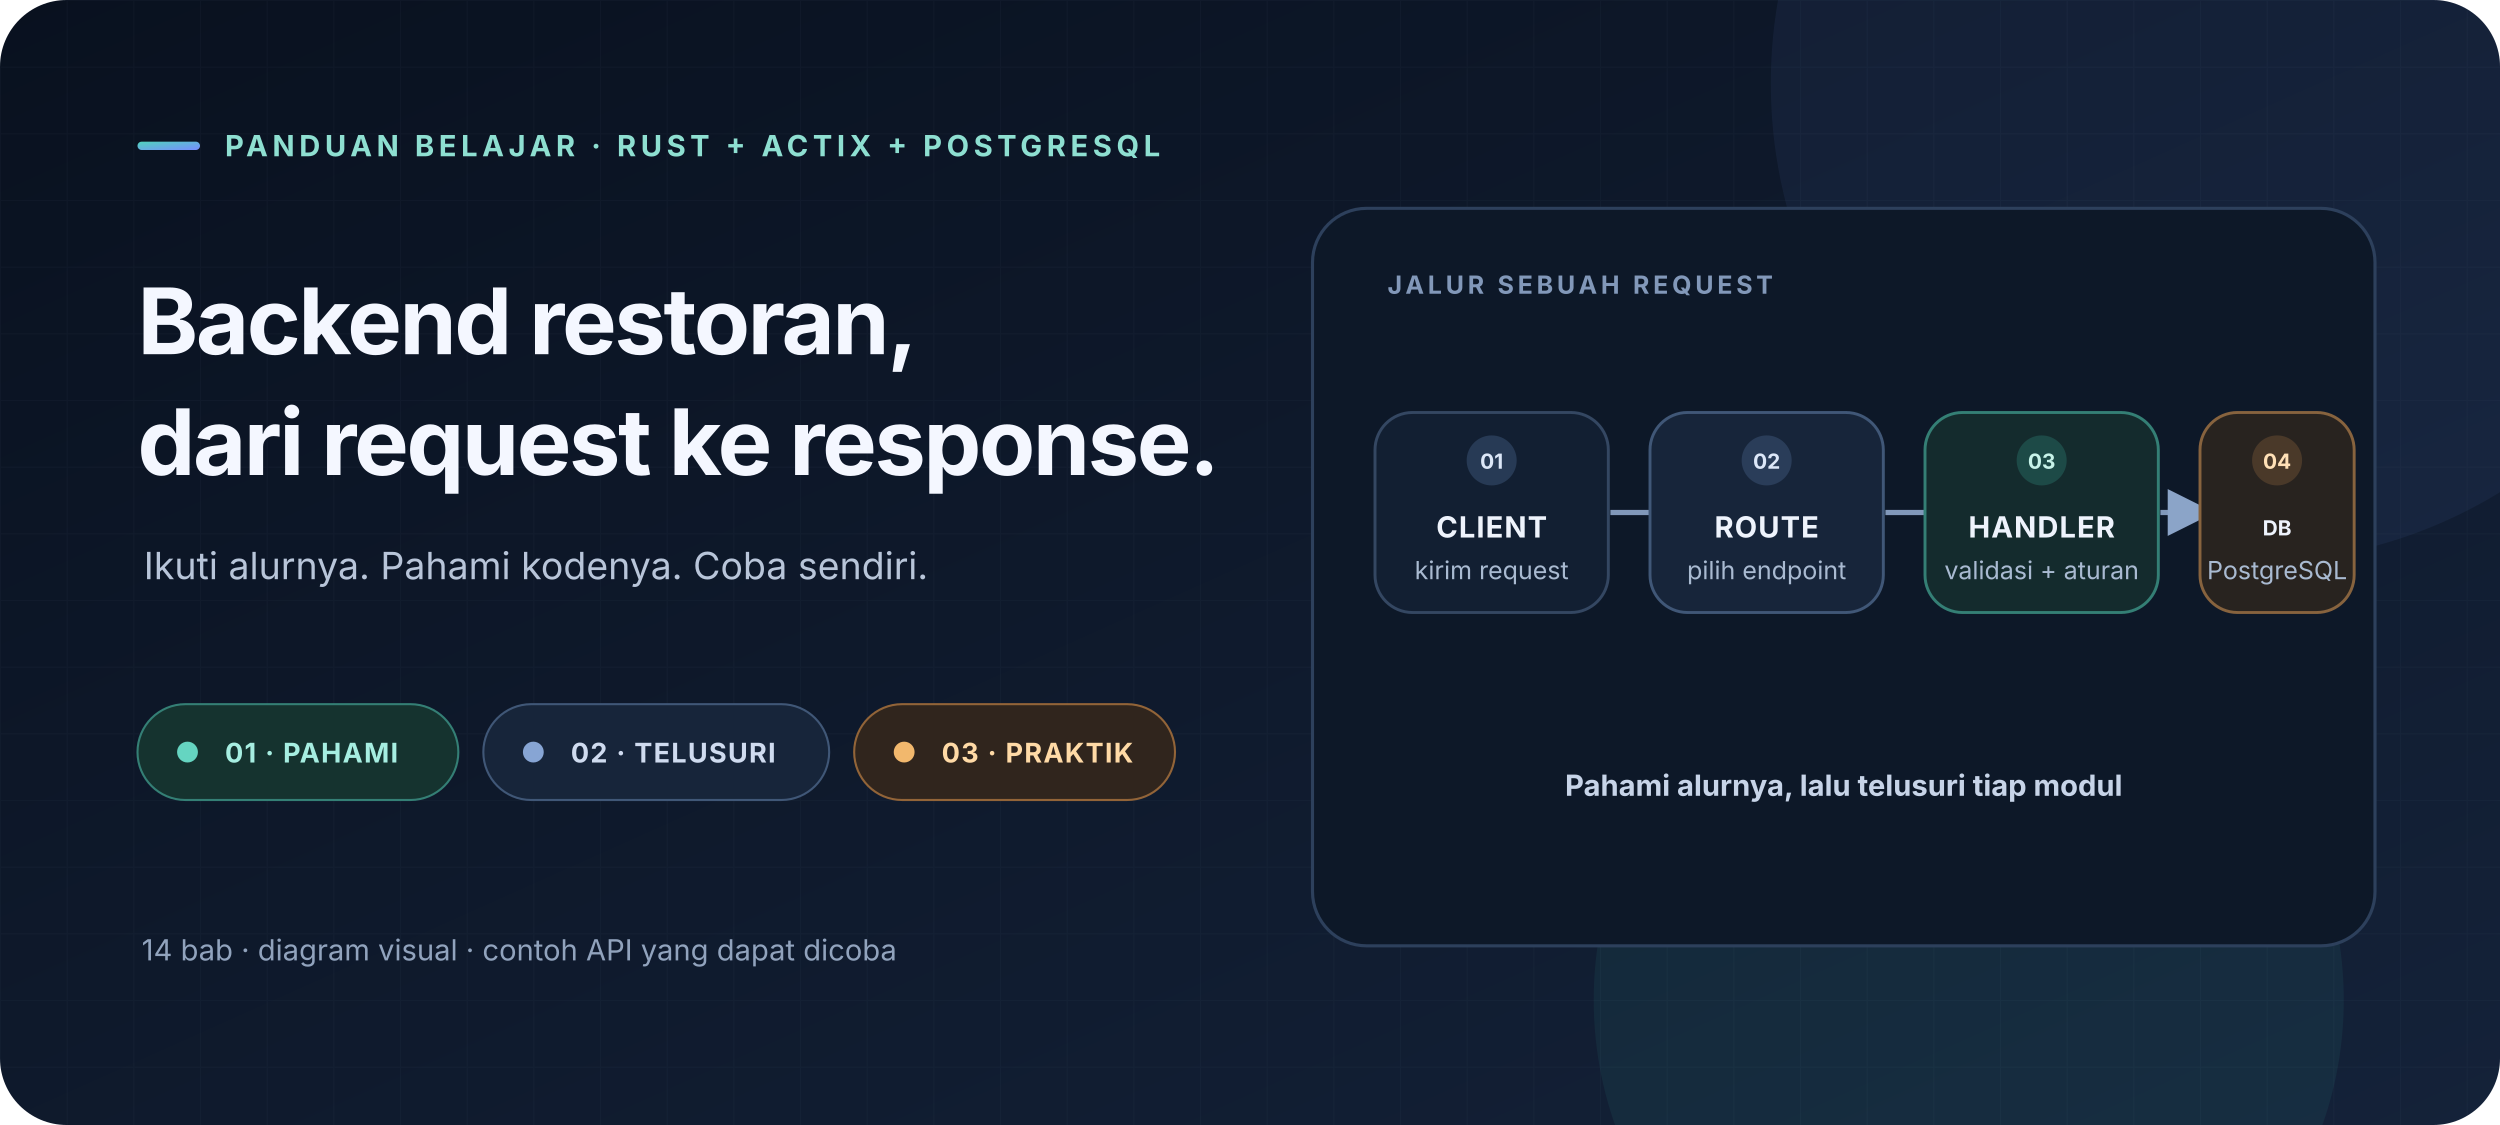
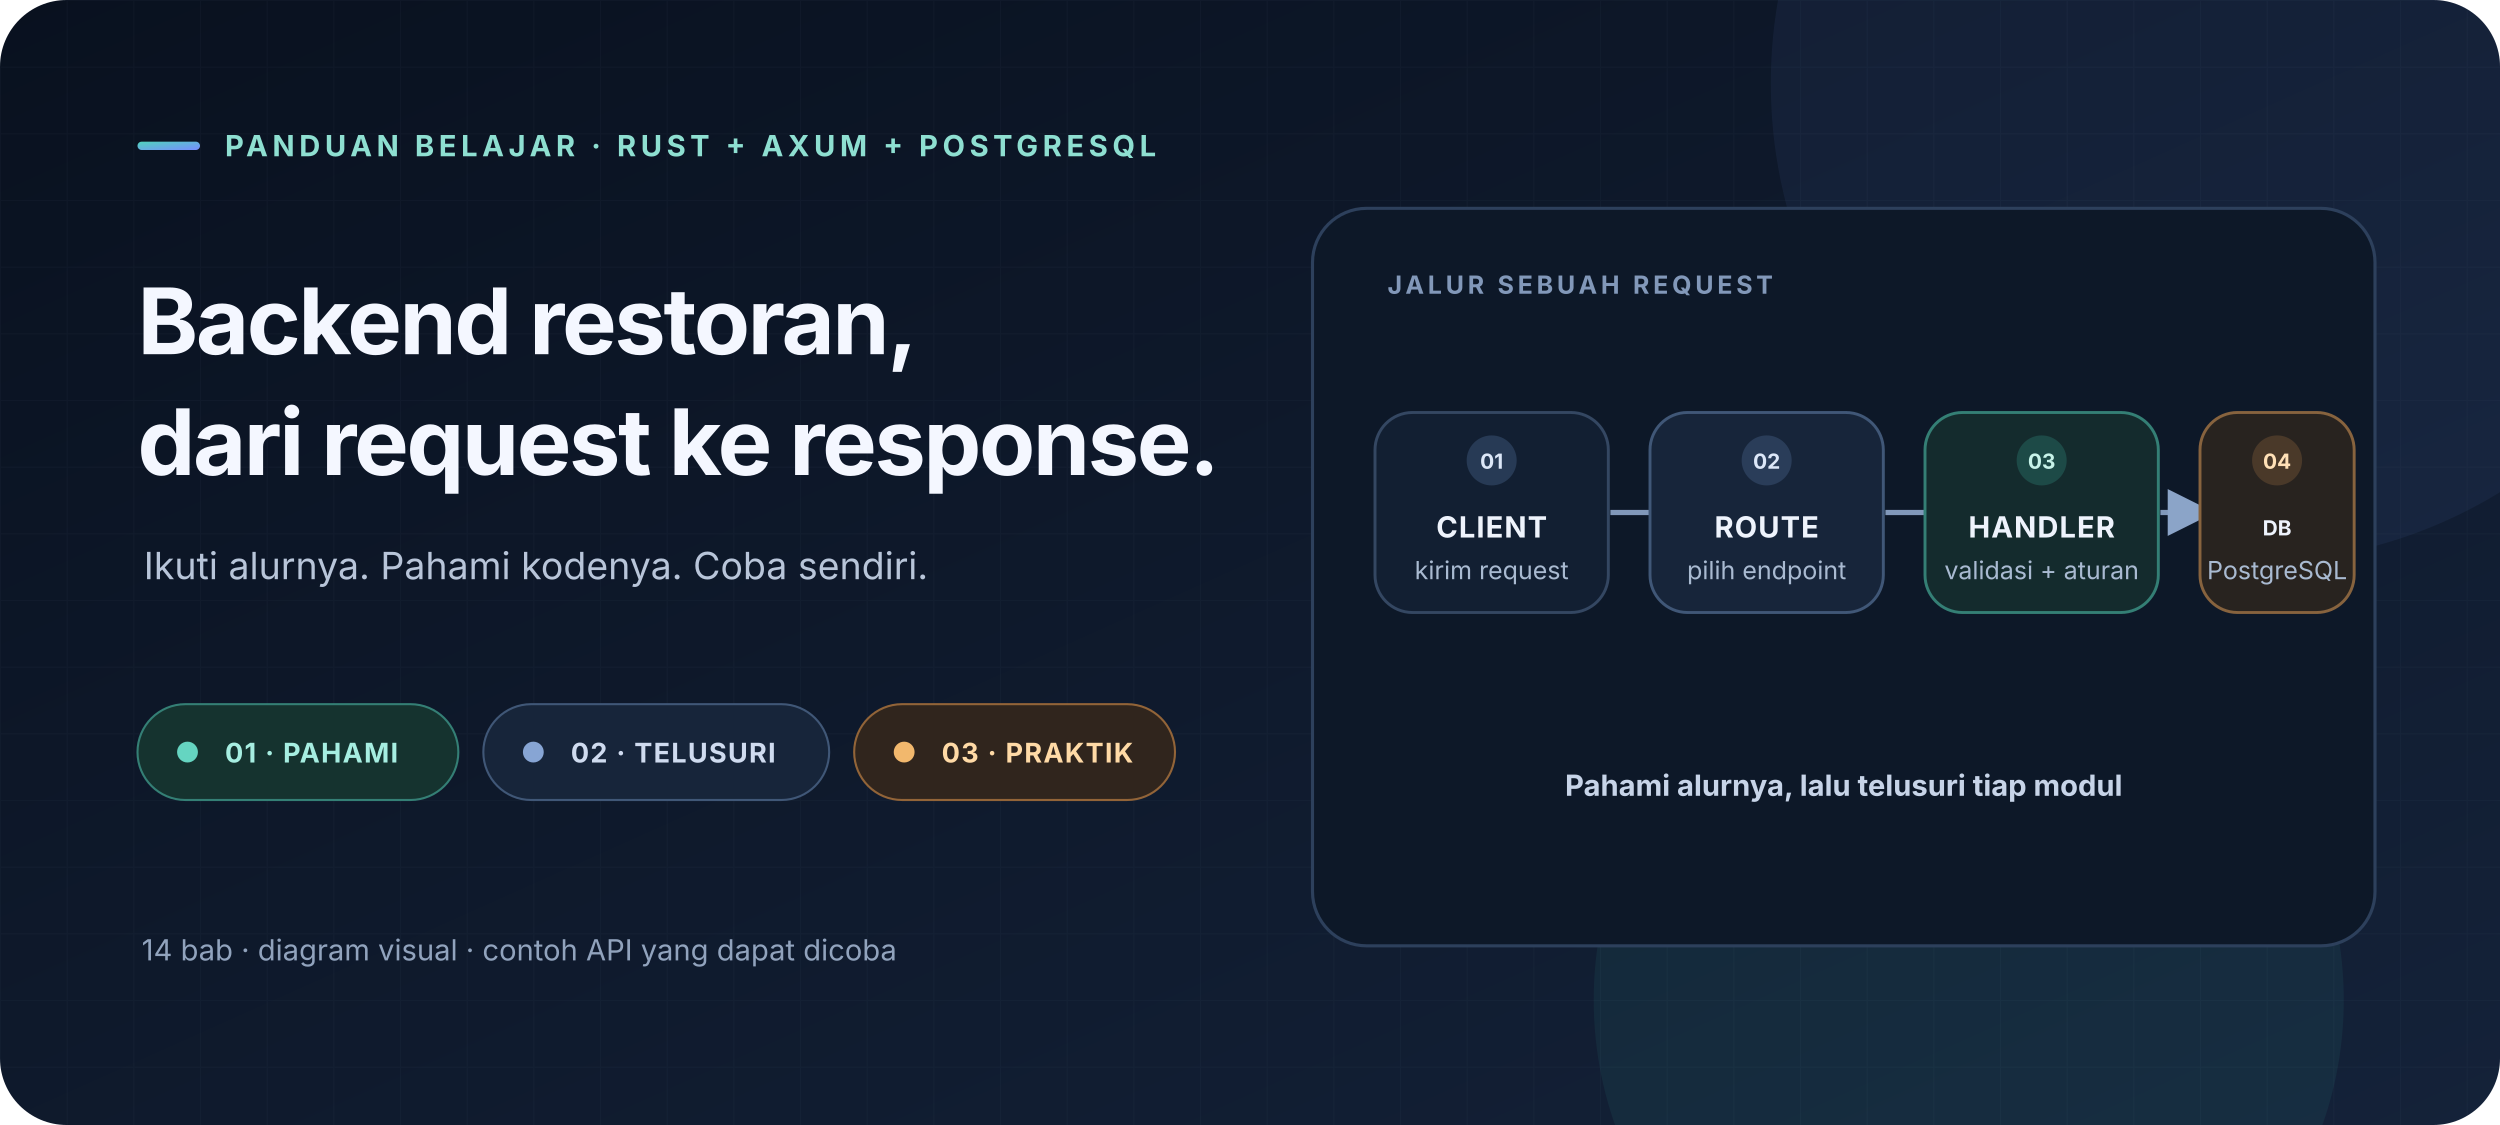
<svg xmlns="http://www.w3.org/2000/svg" viewBox="0 0 1200 540" role="img" aria-labelledby="title desc">
  <defs>
    <linearGradient id="bg" x1="0" y1="0" x2="1" y2="1">
      <stop stop-color="#09111f" />
      <stop offset="1" stop-color="#142239" />
    </linearGradient>
    <linearGradient id="glow" x1="0" y1="0" x2="1" y2="1">
      <stop stop-color="#50d3bd" />
      <stop offset="1" stop-color="#788cff" />
    </linearGradient>
    <pattern id="grid" width="32" height="32" patternUnits="userSpaceOnUse">
      <path d="M32 0H0V32" fill="none" stroke="#8296b5" stroke-opacity=".12" />
    </pattern>
    <clipPath id="canvas">
      <rect width="1200" height="540" rx="32" />
    </clipPath>
    <marker id="arrow" markerWidth="9" markerHeight="9" refX="7" refY="4.5" orient="auto">
      <path d="M0 0L9 4.5 0 9z" fill="#8ba4c8" />
    </marker>
    <style>
      text{font-family:Inter,"Segoe UI",sans-serif}.eyebrow{font-size:14px;font-weight:700;letter-spacing:2.2px;fill:#8edfd1}.title{font-size:44px;font-weight:750;letter-spacing:-1.1px;fill:#f4f7ff}.lead{font-size:18px;fill:#b8c5d9}.card{fill:#121f32;stroke:#344762;stroke-width:1.4}.node{font-size:14px;font-weight:700;letter-spacing:.5px;fill:#eef3fc}.hint{font-size:12px;fill:#a9bad1}.pill{font-size:13px;font-weight:700;letter-spacing:.6px}
    </style>
  </defs>
  <rect width="1200" height="540" rx="32" fill="url(#bg)" />
  <g clip-path="url(#canvas)">
    <rect width="1200" height="540" fill="url(#grid)" opacity=".34" />
    <circle cx="1080" cy="40" r="230" fill="#4b66a6" opacity=".11" />
    <circle cx="945" cy="480" r="180" fill="#33a899" opacity=".09" />
  </g>
  <rect x="66" y="68" width="30" height="4" rx="2" fill="url(#glow)" />
-   <text x="108" y="75" class="eyebrow">PANDUAN BELAJAR · RUST + ACTIX + POSTGRESQL</text>
+   <text x="108" y="75" class="eyebrow">PANDUAN BELAJAR · RUST + AXUM + POSTGRESQL</text>
  <text x="66" y="170" class="title">Backend restoran,</text>
  <text x="66" y="228" class="title">dari request ke response.</text>
  <text x="69" y="278" class="lead">Ikuti alurnya. Pahami kodenya. Coba sendiri.</text>
  <g>
    <rect x="66" y="338" width="154" height="46" rx="23" fill="#15332f" stroke="#347f75" />
    <circle cx="90" cy="361" r="5" fill="#65d5c1" />
    <text x="108" y="366" class="pill" fill="#a6eee1">01 · PAHAMI</text>
    <rect x="232" y="338" width="166" height="46" rx="23" fill="#17253a" stroke="#405777" />
    <circle cx="256" cy="361" r="5" fill="#87a5d4" />
    <text x="274" y="366" class="pill" fill="#cfdbef">02 · TELUSURI</text>
    <rect x="410" y="338" width="154" height="46" rx="23" fill="#30251d" stroke="#926438" />
    <circle cx="434" cy="361" r="5" fill="#f2b86d" />
    <text x="452" y="366" class="pill" fill="#ffdaa6">03 · PRAKTIK</text>
  </g>
  <text x="68" y="461" font-family="Inter, sans-serif" font-size="14" fill="#91a3bd">14 bab  ·  diagram visual  ·  contoh API yang dapat dicoba</text>
  <g>
    <rect x="630" y="100" width="510" height="354" rx="26" fill="#0d1828" stroke="#2d405c" stroke-width="1.5" />
    <text x="666" y="141" font-family="Inter, sans-serif" font-size="12" font-weight="700" letter-spacing="1.8" fill="#8298b9">JALUR SEBUAH REQUEST</text>
    <path d="M773 246H794M905 246H926M1037 246H1058" fill="none" stroke="#8198ba" stroke-width="2.5" marker-end="url(#arrow)" />
    <g text-anchor="middle">
      <rect x="660" y="198" width="112" height="96" rx="18" class="card" />
      <circle cx="716" cy="221" r="12" fill="#273a55" />
      <text x="716" y="225" font-family="Inter, sans-serif" font-size="10" font-weight="700" fill="#dce7f8">01</text>
      <text x="716" y="258" class="node">CLIENT</text>
      <text x="716" y="278" class="hint">kirim request</text>
      <rect x="792" y="198" width="112" height="96" rx="18" fill="#17253a" stroke="#405777" stroke-width="1.4" />
      <circle cx="848" cy="221" r="12" fill="#2a3d59" />
      <text x="848" y="225" font-family="Inter, sans-serif" font-size="10" font-weight="700" fill="#dce7f8">02</text>
      <text x="848" y="258" class="node">ROUTE</text>
      <text x="848" y="278" class="hint">pilih endpoint</text>
      <rect x="924" y="198" width="112" height="96" rx="18" fill="#142b2d" stroke="#347f75" stroke-width="1.4" />
      <circle cx="980" cy="221" r="12" fill="#1d4a47" />
      <text x="980" y="225" font-family="Inter, sans-serif" font-size="10" font-weight="700" fill="#c7f3e9">03</text>
      <text x="980" y="258" class="node">HANDLER</text>
      <text x="980" y="278" class="hint">validasi + aturan</text>
      <rect x="1056" y="198" width="74" height="96" rx="18" fill="#28231f" stroke="#87633e" stroke-width="1.4" />
      <circle cx="1093" cy="221" r="12" fill="#4a3929" />
      <text x="1093" y="225" font-family="Inter, sans-serif" font-size="10" font-weight="700" fill="#ffe0b6">04</text>
      <text x="1093" y="257" font-family="Inter, sans-serif" font-size="10" font-weight="700" fill="#eef3fc">DB</text>
      <text x="1093" y="278" class="hint">PostgreSQL</text>
    </g>
    <path d="M668 346H1102" stroke="url(#glow)" stroke-width="2" opacity=".65" />
    <text x="885" y="382" text-anchor="middle" font-family="Inter, sans-serif" font-size="14" font-weight="700" fill="#c7d4e8">Pahami alurnya, lalu telusuri tiap modul</text>
  </g>
</svg>
